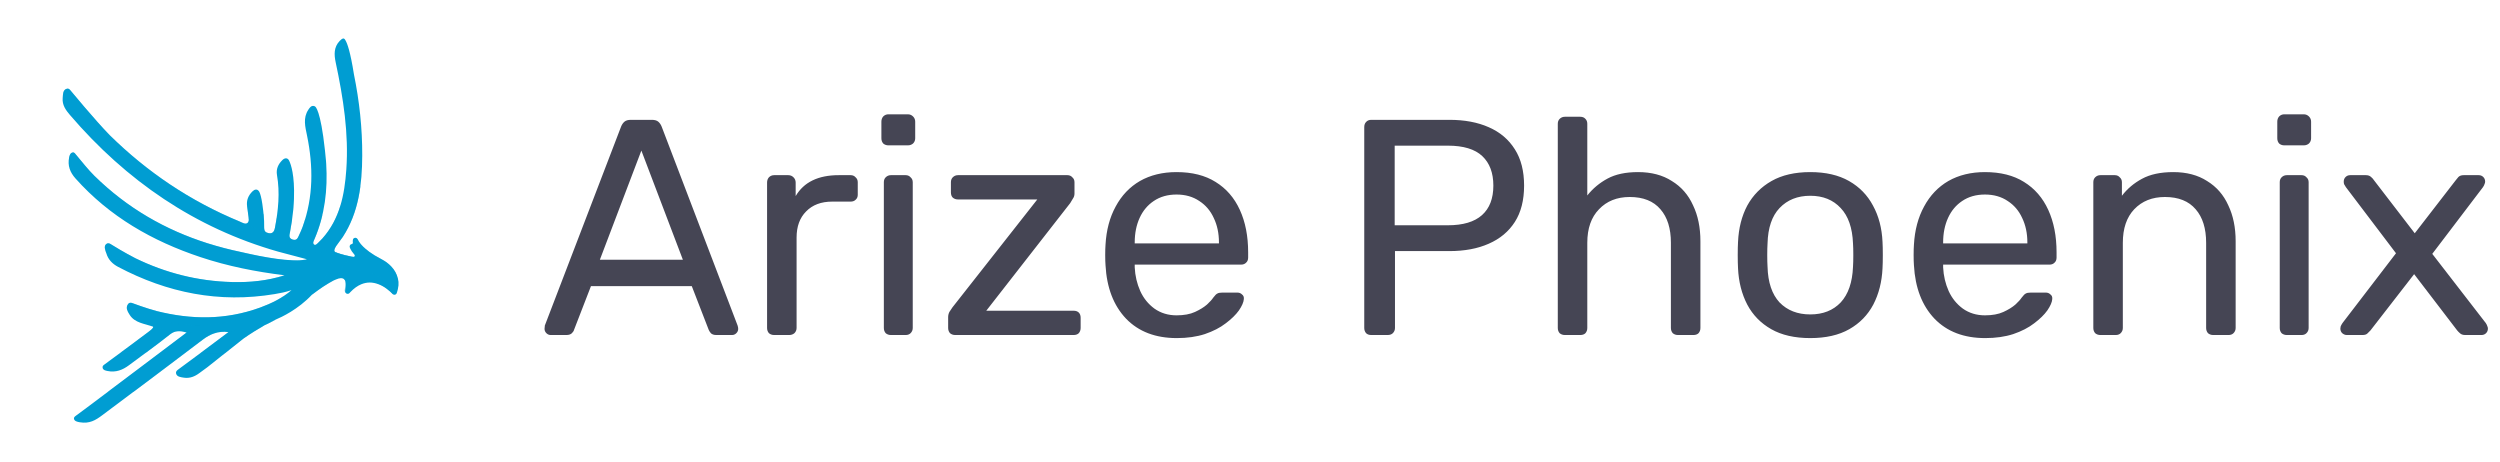
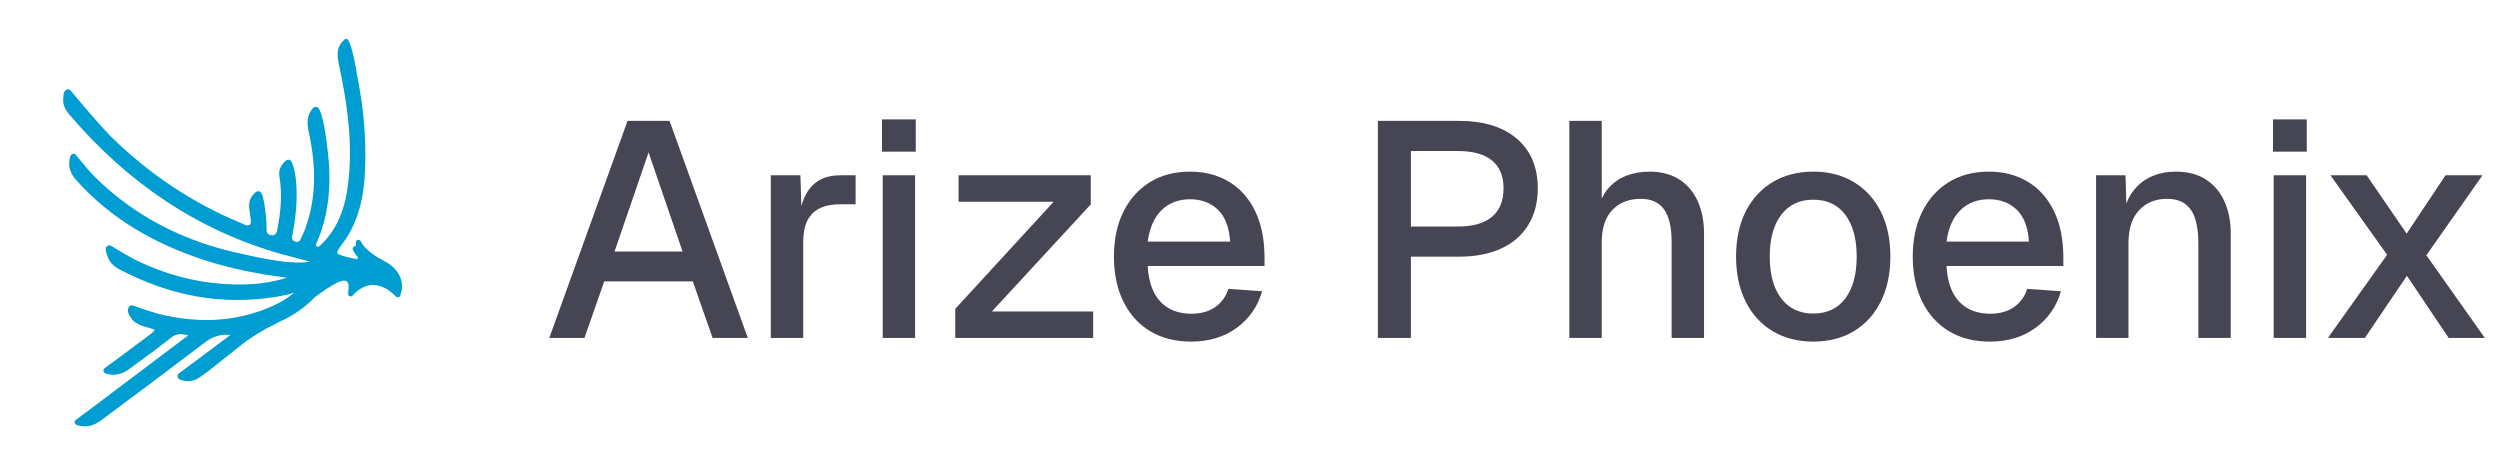
- <svg xmlns="http://www.w3.org/2000/svg" width="347" height="64" viewBox="0 0 347 64" fill="none" role="img" aria-label="Arize Phoenix">
+ <svg xmlns="http://www.w3.org/2000/svg" width="344" height="64" viewBox="0 0 344 64" fill="none" role="img" aria-label="Arize Phoenix">
  <path d="M55.221 38.66C55.083 38.04 54.77 37.47 54.285 36.965C54.099 36.77 53.891 36.586 53.666 36.42C53.557 36.34 53.44 36.265 53.321 36.19C53.173 36.096 53.02 36.008 52.852 35.923C52.235 35.606 51.709 35.288 51.247 34.946C51.061 34.808 50.879 34.663 50.708 34.515C50.296 34.155 50.019 33.847 49.812 33.52C49.744 33.416 49.684 33.302 49.627 33.193C49.604 33.147 49.568 33.108 49.526 33.077C49.451 33.022 49.355 32.999 49.259 33.015C49.112 33.043 48.998 33.162 48.98 33.313C48.967 33.429 48.967 33.554 48.982 33.681C48.992 33.756 48.951 33.828 48.881 33.859C48.865 33.867 48.847 33.87 48.832 33.873C48.733 33.883 48.645 33.937 48.588 34.02C48.531 34.103 48.516 34.204 48.539 34.3C48.56 34.383 48.588 34.443 48.611 34.489L48.632 34.533C48.648 34.562 48.663 34.593 48.679 34.621C48.725 34.71 48.772 34.798 48.829 34.881C48.938 35.039 49.06 35.197 49.205 35.365C49.252 35.42 49.259 35.498 49.226 35.56C49.192 35.622 49.122 35.658 49.052 35.648C48.236 35.536 47.502 35.352 46.821 35.101C46.743 35.072 46.662 35.044 46.587 35.013C45.975 34.754 47.08 33.655 47.585 32.875C49.801 29.466 50.26 25.563 50.278 21.613C50.296 17.795 49.884 14.029 49.125 10.312V10.307C48.63 7.192 48.21 6.023 47.945 5.59C47.888 5.476 47.826 5.403 47.761 5.37C47.689 5.32 47.65 5.344 47.65 5.344C47.507 5.349 47.344 5.476 47.147 5.681C46.32 6.549 46.367 7.583 46.595 8.664C47.639 13.573 48.425 18.51 48.067 23.554C47.821 27.032 47.173 30.381 44.742 33.105C44.597 33.269 44.438 33.422 44.28 33.577C44.099 33.756 43.816 34.103 43.607 33.958C43.327 33.764 43.575 33.364 43.664 33.157C45.087 29.821 45.496 26.335 45.278 22.743C45.273 22.66 45.265 22.577 45.26 22.494V22.489C45.258 22.422 45.25 22.359 45.245 22.295C45.208 21.82 45.164 21.346 45.105 20.874C44.493 15.175 43.757 14.804 43.757 14.804C43.708 14.76 43.648 14.726 43.568 14.711C43.181 14.63 42.971 14.97 42.8 15.226C42.028 16.383 42.37 17.614 42.619 18.832C43.492 23.098 43.505 27.325 42.007 31.475C41.87 31.853 41.707 32.221 41.533 32.584C41.349 32.971 41.23 33.453 40.603 33.245C40.014 33.051 40.18 32.605 40.255 32.198C40.452 31.164 40.61 30.127 40.709 29.088V29.093C40.722 28.989 40.727 28.891 40.735 28.792C40.75 28.614 40.761 28.432 40.771 28.253C40.779 28.103 40.787 27.955 40.794 27.81C40.797 27.735 40.802 27.662 40.802 27.587C40.921 24.293 40.367 22.795 40.157 22.352C40.133 22.297 40.108 22.248 40.079 22.204C39.861 21.877 39.501 21.916 39.19 22.225C38.617 22.79 38.301 23.458 38.446 24.301C38.871 26.753 38.622 29.181 38.166 31.597C38.104 31.921 37.959 32.512 37.267 32.359C36.795 32.255 36.686 32.053 36.66 31.643C36.666 31.335 36.66 31.027 36.65 30.718C36.65 30.71 36.65 30.703 36.65 30.695C36.65 30.651 36.645 30.607 36.645 30.565C36.645 30.542 36.642 30.521 36.64 30.5C36.619 30.081 36.585 29.658 36.533 29.236C36.528 29.194 36.52 29.155 36.515 29.114C36.251 26.734 35.906 26.504 35.906 26.504C35.686 26.216 35.341 26.265 35.043 26.561C34.47 27.126 34.18 27.792 34.299 28.637C34.387 29.254 34.364 29.064 34.426 29.604C34.475 29.881 34.527 30.386 34.532 30.547C34.519 30.69 34.483 30.814 34.395 30.907C34.102 31.221 33.63 30.9 33.273 30.752C26.337 27.883 20.401 23.855 15.22 18.759C13.188 16.678 9.718 12.476 9.718 12.476C9.588 12.326 9.427 12.241 9.181 12.347C8.728 12.541 8.741 13.122 8.699 13.609C8.616 14.586 9.14 15.294 9.707 15.957C17.532 25.086 27.081 31.646 38.607 34.927L40.68 35.477C40.704 35.482 40.73 35.49 40.753 35.495C40.758 35.495 40.761 35.495 40.763 35.498L42.549 35.972L42.598 35.985C42.539 36.003 42.474 36.016 42.404 36.029C40.439 36.418 36.551 35.702 33.428 34.974C31.884 34.65 30.365 34.256 28.88 33.787C28.812 33.766 28.773 33.756 28.773 33.756C23.004 31.918 17.719 28.94 13.095 24.399C12.657 23.969 12.253 23.505 11.853 23.036C11.488 22.6 10.734 21.691 10.472 21.377C10.444 21.336 10.412 21.299 10.381 21.266C10.303 21.185 10.208 21.133 10.07 21.165C9.749 21.24 9.656 21.571 9.596 21.851C9.36 22.976 9.718 23.922 10.475 24.767C15.21 30.075 21.153 33.466 27.827 35.689C31.616 36.952 35.515 37.719 39.491 38.209C37.119 38.976 34.68 39.209 32.22 39.147C27.459 39.028 22.993 37.885 18.797 35.845C17.25 35.049 15.809 34.163 15.43 33.924C15.213 33.777 14.987 33.686 14.764 33.857C14.347 34.181 14.634 34.748 14.769 35.192C15.026 36.044 15.619 36.633 16.389 37.04C23.227 40.655 30.445 42.102 38.13 40.819C38.907 40.689 39.646 40.547 40.46 40.272C39.174 41.384 37.687 42.109 36.124 42.682C31.311 44.442 26.529 44.372 21.765 43.18C20.236 42.77 18.463 42.104 18.463 42.104C18.206 41.993 17.952 41.954 17.755 42.236C17.408 42.734 17.711 43.252 18.012 43.722C18.722 44.828 20.096 44.937 21.182 45.313C21.552 45.432 20.541 46.106 20.217 46.355C18.642 47.56 17.099 48.662 15.531 49.828L14.505 50.585C14.329 50.707 14.173 50.844 14.254 51.098C14.347 51.386 14.645 51.438 14.935 51.497C16.058 51.73 17.017 51.357 17.903 50.694C19.803 49.271 21.739 47.889 23.597 46.412C24.305 45.85 24.948 45.896 25.914 46.145C23.496 47.967 21.233 49.675 18.968 51.381C16.669 53.109 14.37 54.838 12.071 56.564L10.552 57.689C10.529 57.705 10.508 57.72 10.488 57.739L10.464 57.754C10.335 57.858 10.239 57.974 10.267 58.125C10.329 58.467 10.731 58.552 11.06 58.609C12.418 58.843 13.261 58.332 14.189 57.635C18.836 54.146 23.499 50.681 28.12 47.158C29.157 46.368 30.222 45.922 31.718 46.091C30.445 47.042 29.222 47.957 28.016 48.859L24.74 51.282C24.717 51.298 24.694 51.316 24.673 51.334C24.499 51.471 24.377 51.632 24.445 51.87C24.569 52.303 25.09 52.355 25.533 52.423C26.347 52.544 27.037 52.257 27.677 51.78C28.045 51.505 28.416 51.236 28.786 50.968L33.788 46.995C33.788 46.995 34.97 46.15 36.339 45.375C36.461 45.3 36.583 45.222 36.707 45.147C36.759 45.124 36.888 45.064 37.085 44.971C37.233 44.896 37.381 44.821 37.526 44.751C37.741 44.642 37.99 44.51 38.27 44.357C39.076 44.022 41.385 42.944 43.293 40.912C44.2 40.212 45.478 39.297 46.473 38.857H46.478C46.553 38.823 46.629 38.792 46.701 38.766C46.701 38.766 46.706 38.766 46.709 38.763C46.758 38.745 46.805 38.73 46.852 38.714L46.979 38.665C47.339 38.564 47.925 38.525 48.002 39.318C48.015 39.512 48.013 39.712 47.989 39.922C47.974 40.08 47.943 40.248 47.919 40.383C47.896 40.513 47.95 40.642 48.054 40.72C48.07 40.733 48.088 40.744 48.106 40.751C48.243 40.819 48.409 40.788 48.513 40.674C48.552 40.632 48.591 40.588 48.63 40.547C49.12 40.031 49.617 39.673 50.146 39.455C50.918 39.137 51.701 39.134 52.533 39.453C52.929 39.603 53.303 39.81 53.673 40.083C53.831 40.199 53.99 40.329 54.148 40.471C54.241 40.557 54.334 40.65 54.417 40.733L54.43 40.746L54.498 40.813C54.498 40.813 54.524 40.837 54.536 40.847C54.614 40.904 54.715 40.928 54.814 40.907C54.928 40.881 55.021 40.801 55.063 40.692C55.07 40.671 55.078 40.65 55.086 40.63C55.322 39.93 55.371 39.287 55.234 38.66H55.221Z" fill="#009DD2" />
  <path d="M46.592 35.01C46.619 35.021 46.643 35.032 46.67 35.04C46.643 35.029 46.616 35.021 46.592 35.01Z" fill="#009DD2" />
  <path d="M43.806 32.831C43.806 32.831 43.801 32.841 43.801 32.846C43.801 32.841 43.806 32.836 43.806 32.831Z" fill="#009DD2" />
  <path d="M47.624 32.825C47.624 32.825 47.616 32.839 47.611 32.844C47.616 32.839 47.619 32.831 47.624 32.825Z" fill="#009DD2" />
  <path d="M41.541 32.582C41.497 32.672 41.458 32.768 41.416 32.859C41.461 32.768 41.499 32.672 41.541 32.582Z" fill="#009DD2" />
  <path d="M36.782 32.079C36.782 32.079 36.782 32.082 36.785 32.085C36.785 32.085 36.785 32.082 36.782 32.079Z" fill="#009DD2" />
  <path d="M36.795 32.097C36.834 32.149 36.883 32.196 36.945 32.234C36.883 32.196 36.834 32.151 36.795 32.097ZM36.795 32.092C36.795 32.092 36.795 32.092 36.795 32.094C36.795 32.094 36.795 32.094 36.795 32.092ZM36.792 32.089C36.792 32.089 36.792 32.089 36.792 32.092C36.792 32.092 36.792 32.092 36.792 32.089ZM36.678 31.643C36.678 31.643 36.678 31.646 36.678 31.649C36.678 31.649 36.678 31.646 36.678 31.643ZM33.672 30.925C33.672 30.925 33.677 30.925 33.677 30.928C33.822 30.99 33.967 31.04 34.102 31.04C34.159 31.04 34.214 31.032 34.263 31.011C34.211 31.032 34.157 31.04 34.102 31.04C33.965 31.04 33.817 30.988 33.672 30.925ZM36.658 30.472C36.658 30.472 36.658 30.472 36.658 30.474C36.658 30.474 36.658 30.474 36.658 30.472Z" fill="#009DD2" />
  <path d="M46.67 35.039C46.67 35.039 46.694 35.049 46.706 35.052C46.706 35.052 46.683 35.041 46.67 35.039ZM43.487 33.699C43.487 33.797 43.521 33.885 43.617 33.953C43.651 33.976 43.687 33.986 43.726 33.986C43.783 33.986 43.842 33.963 43.905 33.924C43.845 33.963 43.785 33.986 43.726 33.986C43.687 33.986 43.651 33.976 43.617 33.953C43.521 33.888 43.487 33.797 43.487 33.699ZM43.69 33.113C43.69 33.113 43.679 33.139 43.674 33.152C43.679 33.139 43.684 33.126 43.69 33.113ZM43.788 32.88C43.757 32.958 43.723 33.035 43.69 33.113C43.723 33.035 43.754 32.958 43.788 32.88ZM43.801 32.846C43.801 32.846 43.791 32.867 43.788 32.88C43.793 32.869 43.798 32.859 43.801 32.846ZM47.611 32.846C47.611 32.846 47.611 32.849 47.608 32.851C47.608 32.851 47.608 32.849 47.611 32.846ZM47.627 32.823C47.627 32.823 47.627 32.825 47.624 32.828C47.624 32.828 47.624 32.825 47.627 32.823ZM43.814 32.823C43.814 32.823 43.811 32.833 43.809 32.836C43.809 32.831 43.811 32.825 43.814 32.823ZM40.183 32.719C40.183 32.942 40.271 33.136 40.61 33.248C40.714 33.282 40.805 33.297 40.885 33.297C41.17 33.297 41.308 33.095 41.416 32.864C41.305 33.097 41.168 33.297 40.885 33.297C40.807 33.297 40.717 33.282 40.61 33.248C40.273 33.136 40.183 32.942 40.183 32.719ZM37.964 32.157C37.863 32.289 37.713 32.387 37.487 32.387C37.464 32.387 37.441 32.387 37.417 32.385C37.441 32.385 37.464 32.387 37.487 32.387C37.713 32.387 37.863 32.291 37.964 32.157ZM42.344 30.49C42.344 30.49 42.344 30.49 42.342 30.49C42.241 30.819 42.134 31.151 42.018 31.48C42.137 31.151 42.246 30.822 42.347 30.49M38.402 30.306C38.348 30.669 38.285 31.029 38.218 31.392C38.285 31.032 38.348 30.669 38.402 30.306ZM47.248 28.572C46.753 30.2 45.981 31.734 44.755 33.108C44.61 33.271 44.452 33.424 44.293 33.58C44.452 33.427 44.607 33.271 44.755 33.108C45.981 31.734 46.753 30.2 47.251 28.572" fill="#009DD2" />
  <path opacity="0.4" d="M9.386 12.3C9.324 12.3 9.256 12.316 9.181 12.347C8.86 12.487 8.772 12.821 8.735 13.176C10.462 15.439 17.278 23.782 28.001 29.505C28.001 29.505 38.501 35.047 49.06 35.645C48.243 35.534 47.51 35.35 46.828 35.099C46.787 35.083 46.748 35.07 46.706 35.054C42.87 34.225 39.599 33.188 37.285 32.359C37.329 32.369 37.373 32.374 37.412 32.38C37.37 32.377 37.324 32.369 37.277 32.359C37.137 32.328 37.028 32.289 36.945 32.237C35.116 31.568 33.949 31.055 33.669 30.928C33.535 30.871 33.402 30.801 33.283 30.752C26.347 27.883 20.412 23.855 15.231 18.759C13.188 16.678 9.718 12.476 9.718 12.476C9.63 12.373 9.523 12.3 9.386 12.3Z" fill="#009DD2" />
  <path opacity="0.4" d="M10.151 21.157C10.127 21.157 10.101 21.159 10.073 21.167C9.751 21.242 9.658 21.574 9.599 21.854C9.588 21.903 9.578 21.955 9.57 22.004C14.93 29.267 22.125 32.234 22.125 32.234C29.307 35.617 35.201 36.301 38.791 36.301C40.276 36.301 41.367 36.184 41.992 36.094C41.707 36.125 41.393 36.14 41.056 36.14C38.952 36.14 35.942 35.562 33.431 34.977C31.886 34.653 30.367 34.259 28.882 33.79C28.815 33.769 28.776 33.758 28.776 33.758C23.006 31.921 17.721 28.943 13.098 24.402C12.659 23.971 12.255 23.508 11.856 23.038C11.491 22.603 10.736 21.693 10.475 21.38C10.446 21.338 10.415 21.302 10.384 21.268C10.322 21.203 10.246 21.157 10.151 21.157Z" fill="#009DD2" />
  <path opacity="0.4" d="M15.023 33.771C14.938 33.771 14.852 33.797 14.767 33.864C14.404 34.147 14.575 34.614 14.712 35.02C17.4 36.651 23.564 39.826 30.862 39.826C33.62 39.826 36.536 39.375 39.491 38.216C37.358 38.908 35.167 39.165 32.959 39.165C32.713 39.165 32.467 39.162 32.221 39.155C27.459 39.035 22.993 37.892 18.797 35.852C17.25 35.057 15.809 34.17 15.43 33.932C15.296 33.841 15.161 33.771 15.023 33.771Z" fill="#009DD2" />
  <path opacity="0.4" d="M39.986 40.666C38.814 41.563 37.5 42.185 36.124 42.687C33.542 43.631 30.969 44.048 28.403 44.048C26.184 44.048 23.973 43.737 21.765 43.185C20.236 42.776 18.463 42.109 18.463 42.109C18.351 42.06 18.24 42.026 18.134 42.026C17.996 42.026 17.867 42.084 17.758 42.244C17.597 42.475 17.576 42.711 17.628 42.944C19.323 43.732 22.96 45.132 27.394 45.132C31.238 45.132 35.683 44.079 39.986 40.666Z" fill="#009DD2" />
  <path opacity="0.4" d="M28.55 46.163C24.385 46.163 21.236 45.321 20.837 45.209C20.953 45.243 21.068 45.279 21.182 45.318C21.552 45.437 20.541 46.111 20.217 46.36C19.054 47.252 17.905 48.086 16.755 48.931H20.29C21.404 48.107 22.514 47.28 23.597 46.417C23.999 46.096 24.383 45.974 24.815 45.974C25.142 45.974 25.5 46.044 25.914 46.153C23.496 47.975 21.233 49.683 18.968 51.388C17.644 52.384 16.319 53.379 14.995 54.374H18.551C21.749 51.982 24.945 49.587 28.12 47.166C28.854 46.609 29.6 46.223 30.502 46.103C29.833 46.148 29.18 46.166 28.553 46.166L28.55 46.163Z" fill="#009DD2" />
  <path opacity="0.4" d="M27.806 49.017H31.243L33.781 47C33.781 47 34.963 46.156 36.331 45.38C36.453 45.305 36.575 45.228 36.699 45.152C36.751 45.129 36.881 45.069 37.078 44.976C37.225 44.901 37.373 44.826 37.518 44.756C37.741 44.642 38.003 44.504 38.293 44.344C35.844 45.37 33.335 45.87 31.013 46.065C31.044 46.065 31.077 46.065 31.108 46.065C31.303 46.065 31.505 46.075 31.715 46.099C30.442 47.05 29.219 47.965 28.014 48.867L27.806 49.02V49.017Z" fill="#009DD2" />
  <path opacity="0.4" d="M36.671 31.641C36.676 31.332 36.671 31.024 36.66 30.715V30.692C36.66 30.648 36.655 30.604 36.655 30.562L36.65 30.498C36.637 30.238 36.616 29.979 36.593 29.718C35.774 29.373 35.002 28.932 34.289 28.414C34.294 28.486 34.297 28.559 34.307 28.637C34.395 29.254 34.372 29.064 34.434 29.604C34.483 29.881 34.535 30.386 34.54 30.547C34.527 30.689 34.491 30.814 34.403 30.907C34.312 31.003 34.206 31.039 34.092 31.039C33.954 31.039 33.807 30.988 33.662 30.925C33.934 31.047 35.103 31.563 36.946 32.237C36.748 32.115 36.686 31.931 36.668 31.643L36.671 31.641Z" fill="#009DD2" />
  <path opacity="0.4" d="M50.034 25.812C49.267 26.88 48.324 27.815 47.243 28.567C46.748 30.195 45.975 31.729 44.75 33.103C44.604 33.266 44.446 33.419 44.288 33.574C44.135 33.722 43.915 33.992 43.723 33.992C43.684 33.992 43.648 33.981 43.614 33.958C43.334 33.764 43.583 33.364 43.671 33.157C44.13 32.081 44.483 30.99 44.744 29.884C43.977 30.171 43.171 30.373 42.339 30.488C42.238 30.817 42.132 31.148 42.015 31.478C41.878 31.856 41.715 32.224 41.541 32.587C41.388 32.908 41.279 33.297 40.883 33.297C40.805 33.297 40.714 33.282 40.608 33.248C40.019 33.053 40.185 32.608 40.26 32.201C40.361 31.662 40.455 31.122 40.533 30.581C39.802 30.558 39.086 30.464 38.394 30.303C38.33 30.736 38.254 31.167 38.171 31.597C38.117 31.884 37.995 32.385 37.482 32.385C37.42 32.385 37.352 32.377 37.28 32.361C39.594 33.193 42.863 34.23 46.701 35.06C46.662 35.044 46.626 35.031 46.59 35.016C45.978 34.756 47.082 33.657 47.588 32.877C49.011 30.687 49.708 28.295 50.029 25.814L50.034 25.812Z" fill="#009DD2" />
  <path opacity="0.5" d="M49.462 37.682C48.982 37.682 48.497 37.729 48.023 37.815C47.932 37.83 47.844 37.838 47.761 37.838C47.627 37.838 47.499 37.817 47.38 37.781C47.398 37.804 47.419 37.828 47.437 37.853C47.645 38.144 47.754 38.46 47.795 38.789C47.847 38.846 47.891 38.916 47.927 39.007C47.927 39.007 47.927 39.007 47.927 39.012C47.927 39.012 47.927 39.012 47.927 39.015C47.927 39.015 47.927 39.015 47.927 39.017C47.927 39.017 47.927 39.017 47.927 39.02C47.927 39.02 47.927 39.02 47.927 39.022C47.927 39.022 47.927 39.022 47.927 39.025C47.927 39.025 47.927 39.025 47.927 39.028C47.927 39.028 47.927 39.028 47.927 39.03V39.035C47.927 39.035 47.927 39.035 47.927 39.038C47.927 39.038 47.927 39.038 47.927 39.041C47.927 39.041 47.927 39.041 47.927 39.043C47.927 39.043 47.927 39.043 47.927 39.046C47.927 39.046 47.927 39.046 47.927 39.048C47.927 39.048 47.927 39.051 47.927 39.053C47.927 39.053 47.927 39.053 47.927 39.059C47.927 39.059 47.927 39.059 47.927 39.061C47.927 39.061 47.927 39.061 47.927 39.064C47.927 39.064 47.927 39.064 47.927 39.066C47.927 39.066 47.927 39.066 47.927 39.069C47.927 39.069 47.927 39.069 47.927 39.072C47.927 39.072 47.927 39.072 47.927 39.074C47.927 39.074 47.927 39.074 47.927 39.077C47.927 39.077 47.927 39.077 47.927 39.079C47.927 39.079 47.927 39.079 47.927 39.082C47.927 39.082 47.927 39.082 47.927 39.085C47.927 39.085 47.927 39.085 47.927 39.087C47.927 39.087 47.927 39.087 47.927 39.092C47.927 39.092 47.927 39.095 47.927 39.098C47.927 39.098 47.927 39.1 47.927 39.103V39.108C47.927 39.108 47.927 39.111 47.927 39.113C47.927 39.113 47.927 39.116 47.927 39.118C47.927 39.118 47.927 39.121 47.927 39.123C47.927 39.123 47.927 39.126 47.927 39.129C47.927 39.129 47.927 39.131 47.927 39.134C47.927 39.134 47.927 39.136 47.927 39.139C47.927 39.139 47.927 39.142 47.927 39.144C47.927 39.149 47.927 39.155 47.927 39.16C47.927 39.16 47.927 39.162 47.927 39.165C47.927 39.165 47.927 39.175 47.927 39.181C47.927 39.181 47.927 39.183 47.927 39.186V39.191C47.927 39.191 47.927 39.199 47.927 39.201C47.927 39.201 47.927 39.204 47.927 39.206V39.212V39.217C47.932 39.292 47.935 39.37 47.935 39.447C47.935 39.569 47.927 39.694 47.914 39.821C47.899 39.979 47.868 40.147 47.844 40.282C47.842 40.303 47.839 40.324 47.839 40.342C47.839 40.45 47.891 40.552 47.979 40.616L48.031 40.648C48.08 40.671 48.132 40.684 48.184 40.684C48.28 40.684 48.37 40.645 48.438 40.572C48.477 40.531 48.516 40.487 48.554 40.445C49.044 39.929 49.542 39.572 50.071 39.354C50.459 39.193 50.848 39.113 51.245 39.113C51.641 39.113 52.043 39.193 52.458 39.352C52.854 39.502 53.228 39.709 53.598 39.981C53.756 40.098 53.914 40.228 54.072 40.37C54.166 40.456 54.259 40.549 54.342 40.632L54.355 40.645L54.422 40.712L54.461 40.746C54.518 40.788 54.588 40.811 54.658 40.813C54.329 40.111 53.914 39.458 53.329 38.95C52.219 37.988 50.82 37.581 49.397 37.581" fill="#009DD2" />
  <path opacity="0.4" d="M49.327 33.009L49.265 33.014C49.117 33.043 49.003 33.162 48.985 33.312C48.972 33.429 48.972 33.554 48.987 33.681C48.992 33.722 48.982 33.761 48.964 33.792C49.557 34.673 50.843 36.234 52.795 36.825C52.795 36.825 55.812 38.403 55.05 40.692L55.073 40.629C55.309 39.93 55.358 39.287 55.221 38.66C55.083 38.04 54.77 37.47 54.285 36.965C54.099 36.77 53.891 36.586 53.666 36.42C53.557 36.34 53.44 36.265 53.321 36.19C53.173 36.096 53.02 36.008 52.852 35.923C52.235 35.606 51.709 35.288 51.247 34.945C51.061 34.808 50.879 34.663 50.708 34.515C50.296 34.155 50.019 33.846 49.812 33.52C49.744 33.416 49.684 33.302 49.627 33.193C49.604 33.147 49.568 33.108 49.526 33.077C49.469 33.033 49.397 33.009 49.322 33.009" fill="#009DD2" />
  <path opacity="0.5" d="M45.499 39.385L46.11 39.03L48.681 35.586C48.681 35.586 47.274 35.319 46.595 35.01C46.595 35.01 45.89 38.227 43.285 40.915L44.244 40.204C44.628 39.935 44.975 39.704 45.499 39.385Z" fill="#009DD2" />
-   <path d="M76.436 46.5C76.208 46.5 76.009 46.415 75.838 46.244C75.668 46.073 75.582 45.874 75.582 45.647C75.582 45.504 75.597 45.348 75.625 45.177L86.207 17.572C86.32 17.288 86.477 17.06 86.676 16.889C86.875 16.719 87.174 16.633 87.572 16.633H90.473C90.871 16.633 91.17 16.719 91.369 16.889C91.568 17.06 91.725 17.288 91.838 17.572L102.377 45.177C102.434 45.348 102.462 45.504 102.462 45.647C102.462 45.874 102.377 46.073 102.206 46.244C102.036 46.415 101.837 46.5 101.609 46.5H99.433C99.092 46.5 98.836 46.415 98.665 46.244C98.523 46.073 98.423 45.917 98.367 45.775L96.02 39.716H82.025L79.678 45.775C79.65 45.917 79.55 46.073 79.38 46.244C79.209 46.415 78.953 46.5 78.612 46.5H76.436ZM83.263 36.047H94.782L89.022 20.9L83.263 36.047ZM107.451 46.5C107.167 46.5 106.925 46.415 106.726 46.244C106.555 46.045 106.47 45.803 106.47 45.519V25.337C106.47 25.053 106.555 24.811 106.726 24.612C106.925 24.413 107.167 24.313 107.451 24.313H109.414C109.698 24.313 109.94 24.413 110.139 24.612C110.338 24.811 110.438 25.053 110.438 25.337V27.215C111.007 26.248 111.789 25.522 112.784 25.039C113.78 24.555 114.989 24.313 116.411 24.313H118.075C118.36 24.313 118.587 24.413 118.758 24.612C118.957 24.783 119.056 25.01 119.056 25.295V27.044C119.056 27.328 118.957 27.556 118.758 27.727C118.587 27.897 118.36 27.983 118.075 27.983H115.515C113.979 27.983 112.77 28.438 111.888 29.348C111.007 30.23 110.566 31.439 110.566 32.975V45.519C110.566 45.803 110.466 46.045 110.267 46.244C110.068 46.415 109.826 46.5 109.542 46.5H107.451ZM123.659 46.5C123.375 46.5 123.133 46.415 122.934 46.244C122.763 46.045 122.678 45.803 122.678 45.519V25.295C122.678 25.01 122.763 24.783 122.934 24.612C123.133 24.413 123.375 24.313 123.659 24.313H125.707C125.992 24.313 126.219 24.413 126.39 24.612C126.589 24.783 126.689 25.01 126.689 25.295V45.519C126.689 45.803 126.589 46.045 126.39 46.244C126.219 46.415 125.992 46.5 125.707 46.5H123.659ZM123.318 20.175C123.034 20.175 122.792 20.089 122.593 19.919C122.422 19.72 122.337 19.478 122.337 19.193V16.889C122.337 16.605 122.422 16.363 122.593 16.164C122.792 15.965 123.034 15.865 123.318 15.865H126.006C126.291 15.865 126.532 15.965 126.731 16.164C126.931 16.363 127.03 16.605 127.03 16.889V19.193C127.03 19.478 126.931 19.72 126.731 19.919C126.532 20.089 126.291 20.175 126.006 20.175H123.318ZM132.585 46.5C132.3 46.5 132.059 46.415 131.859 46.244C131.689 46.045 131.603 45.803 131.603 45.519V44.025C131.603 43.769 131.66 43.528 131.774 43.3C131.916 43.072 132.059 42.859 132.201 42.66L143.977 27.684H132.969C132.684 27.684 132.443 27.599 132.243 27.428C132.073 27.257 131.987 27.016 131.987 26.703V25.295C131.987 25.01 132.073 24.783 132.243 24.612C132.443 24.413 132.684 24.313 132.969 24.313H148.158C148.443 24.313 148.67 24.413 148.841 24.612C149.04 24.783 149.139 25.01 149.139 25.295V26.873C149.139 27.129 149.068 27.357 148.926 27.556C148.812 27.755 148.684 27.968 148.542 28.196L136.894 43.129H149.011C149.324 43.129 149.566 43.215 149.737 43.385C149.907 43.556 149.993 43.798 149.993 44.111V45.519C149.993 45.803 149.907 46.045 149.737 46.244C149.566 46.415 149.324 46.5 149.011 46.5H132.585ZM163.344 46.927C160.386 46.927 158.04 46.031 156.304 44.239C154.569 42.418 153.616 39.944 153.446 36.815C153.417 36.445 153.403 35.976 153.403 35.407C153.403 34.809 153.417 34.326 153.446 33.956C153.56 31.936 154.029 30.173 154.854 28.665C155.679 27.129 156.802 25.949 158.224 25.124C159.675 24.299 161.368 23.887 163.302 23.887C165.464 23.887 167.27 24.342 168.72 25.252C170.2 26.162 171.323 27.456 172.091 29.135C172.859 30.813 173.243 32.776 173.243 35.023V35.748C173.243 36.061 173.144 36.303 172.944 36.473C172.774 36.644 172.546 36.729 172.262 36.729H157.499C157.499 36.758 157.499 36.815 157.499 36.9C157.499 36.985 157.499 37.056 157.499 37.113C157.556 38.28 157.812 39.375 158.267 40.399C158.722 41.394 159.376 42.205 160.23 42.831C161.112 43.456 162.136 43.769 163.302 43.769C164.326 43.769 165.179 43.613 165.862 43.3C166.544 42.987 167.099 42.646 167.526 42.276C167.952 41.878 168.237 41.565 168.379 41.337C168.635 40.996 168.834 40.797 168.976 40.74C169.119 40.655 169.346 40.612 169.659 40.612H171.75C172.006 40.612 172.219 40.697 172.39 40.868C172.589 41.01 172.674 41.224 172.646 41.508C172.617 41.935 172.39 42.461 171.963 43.087C171.536 43.684 170.925 44.281 170.128 44.879C169.36 45.476 168.393 45.974 167.227 46.372C166.089 46.742 164.795 46.927 163.344 46.927ZM157.499 33.785H169.19V33.657C169.19 32.377 168.948 31.24 168.464 30.244C168.009 29.248 167.341 28.466 166.459 27.897C165.577 27.3 164.525 27.001 163.302 27.001C162.079 27.001 161.026 27.3 160.144 27.897C159.291 28.466 158.637 29.248 158.182 30.244C157.727 31.24 157.499 32.377 157.499 33.657V33.785ZM190.339 46.5C190.026 46.5 189.784 46.415 189.614 46.244C189.443 46.045 189.358 45.803 189.358 45.519V17.657C189.358 17.344 189.443 17.103 189.614 16.932C189.784 16.733 190.026 16.633 190.339 16.633H201.176C203.281 16.633 205.102 16.975 206.638 17.657C208.202 18.34 209.411 19.364 210.264 20.729C211.118 22.066 211.544 23.744 211.544 25.764C211.544 27.784 211.118 29.462 210.264 30.799C209.411 32.136 208.202 33.145 206.638 33.828C205.102 34.511 203.281 34.852 201.176 34.852H193.624V45.519C193.624 45.803 193.525 46.045 193.326 46.244C193.155 46.415 192.913 46.5 192.6 46.5H190.339ZM193.582 31.268H200.963C203.068 31.268 204.647 30.799 205.699 29.86C206.752 28.921 207.278 27.556 207.278 25.764C207.278 24 206.766 22.635 205.742 21.668C204.718 20.701 203.125 20.217 200.963 20.217H193.582V31.268ZM217.202 46.5C216.918 46.5 216.676 46.415 216.477 46.244C216.306 46.045 216.221 45.803 216.221 45.519V17.188C216.221 16.904 216.306 16.676 216.477 16.505C216.676 16.306 216.918 16.207 217.202 16.207H219.335C219.648 16.207 219.89 16.306 220.061 16.505C220.231 16.676 220.317 16.904 220.317 17.188V27.129C221.085 26.162 222.023 25.38 223.133 24.783C224.242 24.185 225.65 23.887 227.357 23.887C229.206 23.887 230.77 24.299 232.05 25.124C233.359 25.92 234.34 27.044 234.994 28.495C235.677 29.917 236.018 31.581 236.018 33.487V45.519C236.018 45.803 235.933 46.045 235.762 46.244C235.591 46.415 235.35 46.5 235.037 46.5H232.903C232.619 46.5 232.377 46.415 232.178 46.244C232.007 46.045 231.922 45.803 231.922 45.519V33.7C231.922 31.709 231.439 30.159 230.471 29.049C229.504 27.912 228.082 27.343 226.205 27.343C224.441 27.343 223.019 27.912 221.938 29.049C220.857 30.159 220.317 31.709 220.317 33.7V45.519C220.317 45.803 220.231 46.045 220.061 46.244C219.89 46.415 219.648 46.5 219.335 46.5H217.202ZM251.266 46.927C249.104 46.927 247.298 46.514 245.847 45.689C244.397 44.864 243.287 43.727 242.519 42.276C241.751 40.797 241.325 39.119 241.239 37.241C241.211 36.758 241.197 36.146 241.197 35.407C241.197 34.639 241.211 34.027 241.239 33.572C241.325 31.666 241.751 29.988 242.519 28.537C243.316 27.087 244.439 25.949 245.89 25.124C247.341 24.299 249.133 23.887 251.266 23.887C253.399 23.887 255.191 24.299 256.642 25.124C258.093 25.949 259.202 27.087 259.97 28.537C260.767 29.988 261.207 31.666 261.293 33.572C261.321 34.027 261.335 34.639 261.335 35.407C261.335 36.146 261.321 36.758 261.293 37.241C261.207 39.119 260.781 40.797 260.013 42.276C259.245 43.727 258.135 44.864 256.685 45.689C255.234 46.514 253.428 46.927 251.266 46.927ZM251.266 43.641C253.03 43.641 254.438 43.087 255.49 41.977C256.543 40.84 257.111 39.19 257.197 37.028C257.225 36.601 257.239 36.061 257.239 35.407C257.239 34.752 257.225 34.212 257.197 33.785C257.111 31.624 256.543 29.988 255.49 28.879C254.438 27.741 253.03 27.172 251.266 27.172C249.503 27.172 248.08 27.741 246.999 28.879C245.947 29.988 245.392 31.624 245.335 33.785C245.307 34.212 245.293 34.752 245.293 35.407C245.293 36.061 245.307 36.601 245.335 37.028C245.392 39.19 245.947 40.84 246.999 41.977C248.08 43.087 249.503 43.641 251.266 43.641ZM275.553 46.927C272.595 46.927 270.248 46.031 268.513 44.239C266.778 42.418 265.825 39.944 265.654 36.815C265.626 36.445 265.611 35.976 265.611 35.407C265.611 34.809 265.626 34.326 265.654 33.956C265.768 31.936 266.237 30.173 267.062 28.665C267.887 27.129 269.011 25.949 270.433 25.124C271.883 24.299 273.576 23.887 275.51 23.887C277.672 23.887 279.478 24.342 280.929 25.252C282.408 26.162 283.531 27.456 284.299 29.135C285.067 30.813 285.451 32.776 285.451 35.023V35.748C285.451 36.061 285.352 36.303 285.153 36.473C284.982 36.644 284.755 36.729 284.47 36.729H269.707C269.707 36.758 269.707 36.815 269.707 36.9C269.707 36.985 269.707 37.056 269.707 37.113C269.764 38.28 270.02 39.375 270.475 40.399C270.931 41.394 271.585 42.205 272.438 42.831C273.32 43.456 274.344 43.769 275.51 43.769C276.534 43.769 277.387 43.613 278.07 43.3C278.753 42.987 279.307 42.646 279.734 42.276C280.161 41.878 280.445 41.565 280.587 41.337C280.843 40.996 281.043 40.797 281.185 40.74C281.327 40.655 281.555 40.612 281.867 40.612H283.958C284.214 40.612 284.427 40.697 284.598 40.868C284.797 41.01 284.883 41.224 284.854 41.508C284.826 41.935 284.598 42.461 284.171 43.087C283.745 43.684 283.133 44.281 282.337 44.879C281.569 45.476 280.602 45.974 279.435 46.372C278.298 46.742 277.003 46.927 275.553 46.927ZM269.707 33.785H281.398V33.657C281.398 32.377 281.156 31.24 280.673 30.244C280.218 29.248 279.549 28.466 278.667 27.897C277.786 27.3 276.733 27.001 275.51 27.001C274.287 27.001 273.235 27.3 272.353 27.897C271.499 28.466 270.845 29.248 270.39 30.244C269.935 31.24 269.707 32.377 269.707 33.657V33.785ZM291.534 46.5C291.25 46.5 291.008 46.415 290.809 46.244C290.638 46.045 290.553 45.803 290.553 45.519V25.295C290.553 25.01 290.638 24.783 290.809 24.612C291.008 24.413 291.25 24.313 291.534 24.313H293.54C293.824 24.313 294.052 24.413 294.222 24.612C294.422 24.783 294.521 25.01 294.521 25.295V27.172C295.261 26.205 296.185 25.423 297.294 24.825C298.432 24.2 299.883 23.887 301.646 23.887C303.495 23.887 305.06 24.299 306.34 25.124C307.648 25.92 308.63 27.044 309.284 28.495C309.966 29.917 310.308 31.581 310.308 33.487V45.519C310.308 45.803 310.208 46.045 310.009 46.244C309.838 46.415 309.611 46.5 309.326 46.5H307.193C306.909 46.5 306.667 46.415 306.468 46.244C306.297 46.045 306.212 45.803 306.212 45.519V33.7C306.212 31.709 305.728 30.159 304.761 29.049C303.794 27.912 302.372 27.343 300.494 27.343C298.731 27.343 297.309 27.912 296.228 29.049C295.175 30.159 294.649 31.709 294.649 33.7V45.519C294.649 45.803 294.55 46.045 294.35 46.244C294.18 46.415 293.952 46.5 293.668 46.5H291.534ZM317.409 46.5C317.125 46.5 316.883 46.415 316.684 46.244C316.513 46.045 316.428 45.803 316.428 45.519V25.295C316.428 25.01 316.513 24.783 316.684 24.612C316.883 24.413 317.125 24.313 317.409 24.313H319.457C319.742 24.313 319.969 24.413 320.14 24.612C320.339 24.783 320.439 25.01 320.439 25.295V45.519C320.439 45.803 320.339 46.045 320.14 46.244C319.969 46.415 319.742 46.5 319.457 46.5H317.409ZM317.068 20.175C316.784 20.175 316.542 20.089 316.343 19.919C316.172 19.72 316.087 19.478 316.087 19.193V16.889C316.087 16.605 316.172 16.363 316.343 16.164C316.542 15.965 316.784 15.865 317.068 15.865H319.756C320.041 15.865 320.282 15.965 320.481 16.164C320.681 16.363 320.78 16.605 320.78 16.889V19.193C320.78 19.478 320.681 19.72 320.481 19.919C320.282 20.089 320.041 20.175 319.756 20.175H317.068ZM325.737 46.5C325.51 46.5 325.297 46.415 325.097 46.244C324.927 46.073 324.841 45.86 324.841 45.604C324.841 45.519 324.856 45.419 324.884 45.305C324.941 45.163 325.026 45.007 325.14 44.836L332.564 35.151L325.609 25.977C325.496 25.807 325.41 25.664 325.353 25.551C325.325 25.437 325.311 25.323 325.311 25.209C325.311 24.953 325.396 24.74 325.567 24.569C325.737 24.399 325.951 24.313 326.207 24.313H328.383C328.696 24.313 328.937 24.399 329.108 24.569C329.279 24.712 329.407 24.854 329.492 24.996L335.167 32.377L340.841 25.039C340.955 24.896 341.083 24.74 341.225 24.569C341.396 24.399 341.638 24.313 341.951 24.313H344.041C344.297 24.313 344.511 24.399 344.681 24.569C344.852 24.74 344.937 24.953 344.937 25.209C344.937 25.323 344.909 25.437 344.852 25.551C344.824 25.664 344.753 25.807 344.639 25.977L337.599 35.236L345.023 44.836C345.137 45.007 345.208 45.149 345.236 45.263C345.293 45.376 345.321 45.49 345.321 45.604C345.321 45.86 345.236 46.073 345.065 46.244C344.895 46.415 344.681 46.5 344.425 46.5H342.164C341.88 46.5 341.652 46.429 341.481 46.287C341.311 46.144 341.169 46.002 341.055 45.86L335.081 38.052L329.023 45.86C328.909 45.974 328.767 46.116 328.596 46.287C328.454 46.429 328.226 46.5 327.913 46.5H325.737Z" fill="#454554" />
+   <path d="M 75.582,46.5 L 86.351,16.633 L 92.131,16.633 L 102.900,46.5 L 98.054,46.5 L 95.328,38.717 L 83.145,38.717 L 80.420,46.5 L 75.582,46.5 M 84.559,34.612 L 93.923,34.612 L 89.245,20.974 L 84.559,34.612 M 106.063,46.5 L 106.063,24.121 L 110.135,24.121 L 110.320,30.060 L 109.933,29.942 Q 110.396,26.897 111.801,25.509 Q 113.206,24.121 115.595,24.121 L 117.732,24.121 L 117.732,28.108 L 115.612,28.108 Q 113.904,28.108 112.781,28.668 Q 111.658,29.227 111.090,30.363 Q 110.522,31.499 110.522,33.299 L 110.522,46.5 L 106.063,46.5 M 121.459,46.5 L 121.459,24.121 L 125.918,24.121 L 125.918,46.5 L 121.459,46.5 M 121.366,20.873 L 121.366,16.431 L 126.010,16.431 L 126.010,20.873 L 121.366,20.873 M 131.445,46.5 L 131.445,42.495 L 144.982,27.763 L 131.900,27.763 L 131.900,24.121 L 150.089,24.121 L 150.089,28.125 L 136.485,42.857 L 150.417,42.857 L 150.417,46.5 L 131.445,46.5 M 163.886,47.004 Q 160.631,47.004 158.250,45.566 Q 155.869,44.127 154.573,41.489 Q 153.277,38.852 153.277,35.310 Q 153.277,31.768 154.573,29.152 Q 155.869,26.535 158.216,25.075 Q 160.563,23.616 163.752,23.616 Q 166.806,23.616 169.124,25.017 Q 171.441,26.417 172.720,29.067 Q 173.999,31.718 173.999,35.478 L 173.999,36.606 L 157.922,36.606 Q 158.107,39.878 159.684,41.523 Q 161.262,43.168 163.920,43.168 Q 165.914,43.168 167.214,42.251 Q 168.514,41.334 169.027,39.752 L 173.671,40.072 Q 172.779,43.193 170.188,45.099 Q 167.597,47.004 163.886,47.004 M 157.922,33.240 L 169.271,33.240 Q 169.061,30.254 167.563,28.836 Q 166.065,27.418 163.752,27.418 Q 161.388,27.418 159.852,28.899 Q 158.317,30.380 157.922,33.240 M 189.597,46.5 L 189.597,16.633 L 200.736,16.633 Q 205.868,16.633 208.733,19.098 Q 211.597,21.563 211.597,25.913 Q 211.597,28.823 210.298,30.948 Q 208.998,33.072 206.571,34.195 Q 204.143,35.318 200.736,35.318 L 194.140,35.318 L 194.140,46.5 L 189.597,46.5 M 194.140,31.171 L 200.610,31.171 Q 203.689,31.171 205.288,29.846 Q 206.886,28.521 206.886,25.913 Q 206.886,23.372 205.292,22.076 Q 203.698,20.780 200.610,20.780 L 194.140,20.780 L 194.140,31.171 M 215.939,46.5 L 215.939,16.633 L 220.398,16.633 L 220.398,29.152 L 219.842,29.101 Q 220.229,27.208 221.235,26.001 Q 222.240,24.794 223.717,24.205 Q 225.193,23.616 226.960,23.616 Q 229.400,23.616 231.074,24.693 Q 232.748,25.769 233.610,27.692 Q 234.473,29.614 234.473,32.105 L 234.473,46.5 L 230.014,46.5 L 230.014,33.274 Q 230.014,30.279 228.979,28.819 Q 227.944,27.360 225.765,27.360 Q 223.325,27.360 221.862,28.891 Q 220.398,30.422 220.398,33.358 L 220.398,46.5 L 215.939,46.5 M 249.516,47.004 Q 246.319,47.004 243.917,45.566 Q 241.515,44.127 240.198,41.489 Q 238.881,38.852 238.881,35.310 Q 238.881,31.734 240.198,29.118 Q 241.515,26.501 243.917,25.059 Q 246.319,23.616 249.516,23.616 Q 252.713,23.616 255.098,25.059 Q 257.483,26.501 258.799,29.118 Q 260.116,31.734 260.116,35.310 Q 260.116,38.852 258.799,41.489 Q 257.483,44.127 255.098,45.566 Q 252.713,47.004 249.516,47.004 M 249.516,43.143 Q 252.351,43.143 253.916,41.065 Q 255.480,38.987 255.480,35.310 Q 255.480,31.642 253.916,29.560 Q 252.351,27.477 249.516,27.477 Q 246.680,27.477 245.099,29.560 Q 243.517,31.642 243.517,35.310 Q 243.517,38.987 245.099,41.065 Q 246.680,43.143 249.516,43.143 M 273.804,47.004 Q 270.548,47.004 268.168,45.566 Q 265.787,44.127 264.491,41.489 Q 263.195,38.852 263.195,35.310 Q 263.195,31.768 264.491,29.152 Q 265.787,26.535 268.134,25.075 Q 270.481,23.616 273.670,23.616 Q 276.724,23.616 279.042,25.017 Q 281.359,26.417 282.638,29.067 Q 283.917,31.718 283.917,35.478 L 283.917,36.606 L 267.839,36.606 Q 268.025,39.878 269.602,41.523 Q 271.179,43.168 273.838,43.168 Q 275.832,43.168 277.132,42.251 Q 278.432,41.334 278.945,39.752 L 283.589,40.072 Q 282.697,43.193 280.106,45.099 Q 277.515,47.004 273.804,47.004 M 267.839,33.240 L 279.189,33.240 Q 278.978,30.254 277.481,28.836 Q 275.983,27.418 273.670,27.418 Q 271.306,27.418 269.770,28.899 Q 268.235,30.380 267.839,33.240 M 288.418,46.5 L 288.418,24.121 L 292.473,24.121 L 292.641,30.111 L 292.103,29.791 Q 292.490,27.629 293.537,26.270 Q 294.585,24.911 296.095,24.264 Q 297.605,23.616 299.372,23.616 Q 301.896,23.616 303.574,24.726 Q 305.253,25.837 306.102,27.751 Q 306.952,29.665 306.952,32.105 L 306.952,46.5 L 302.493,46.5 L 302.493,33.476 Q 302.493,31.499 302.068,30.140 Q 301.643,28.781 300.689,28.070 Q 299.734,27.360 298.169,27.360 Q 295.805,27.360 294.341,28.924 Q 292.877,30.489 292.877,33.476 L 292.877,46.5 L 288.418,46.5 M 312.858,46.5 L 312.858,24.121 L 317.317,24.121 L 317.317,46.5 L 312.858,46.5 M 312.766,20.873 L 312.766,16.431 L 317.410,16.431 L 317.410,20.873 L 312.766,20.873 M 320.321,46.5 L 328.465,35.058 L 320.674,24.121 L 325.655,24.121 L 331.157,32.147 L 336.508,24.121 L 341.589,24.121 L 333.866,35.125 L 341.917,46.5 L 336.937,46.5 L 331.190,37.952 L 325.402,46.5 L 320.321,46.5" fill="#454554" />
</svg>
